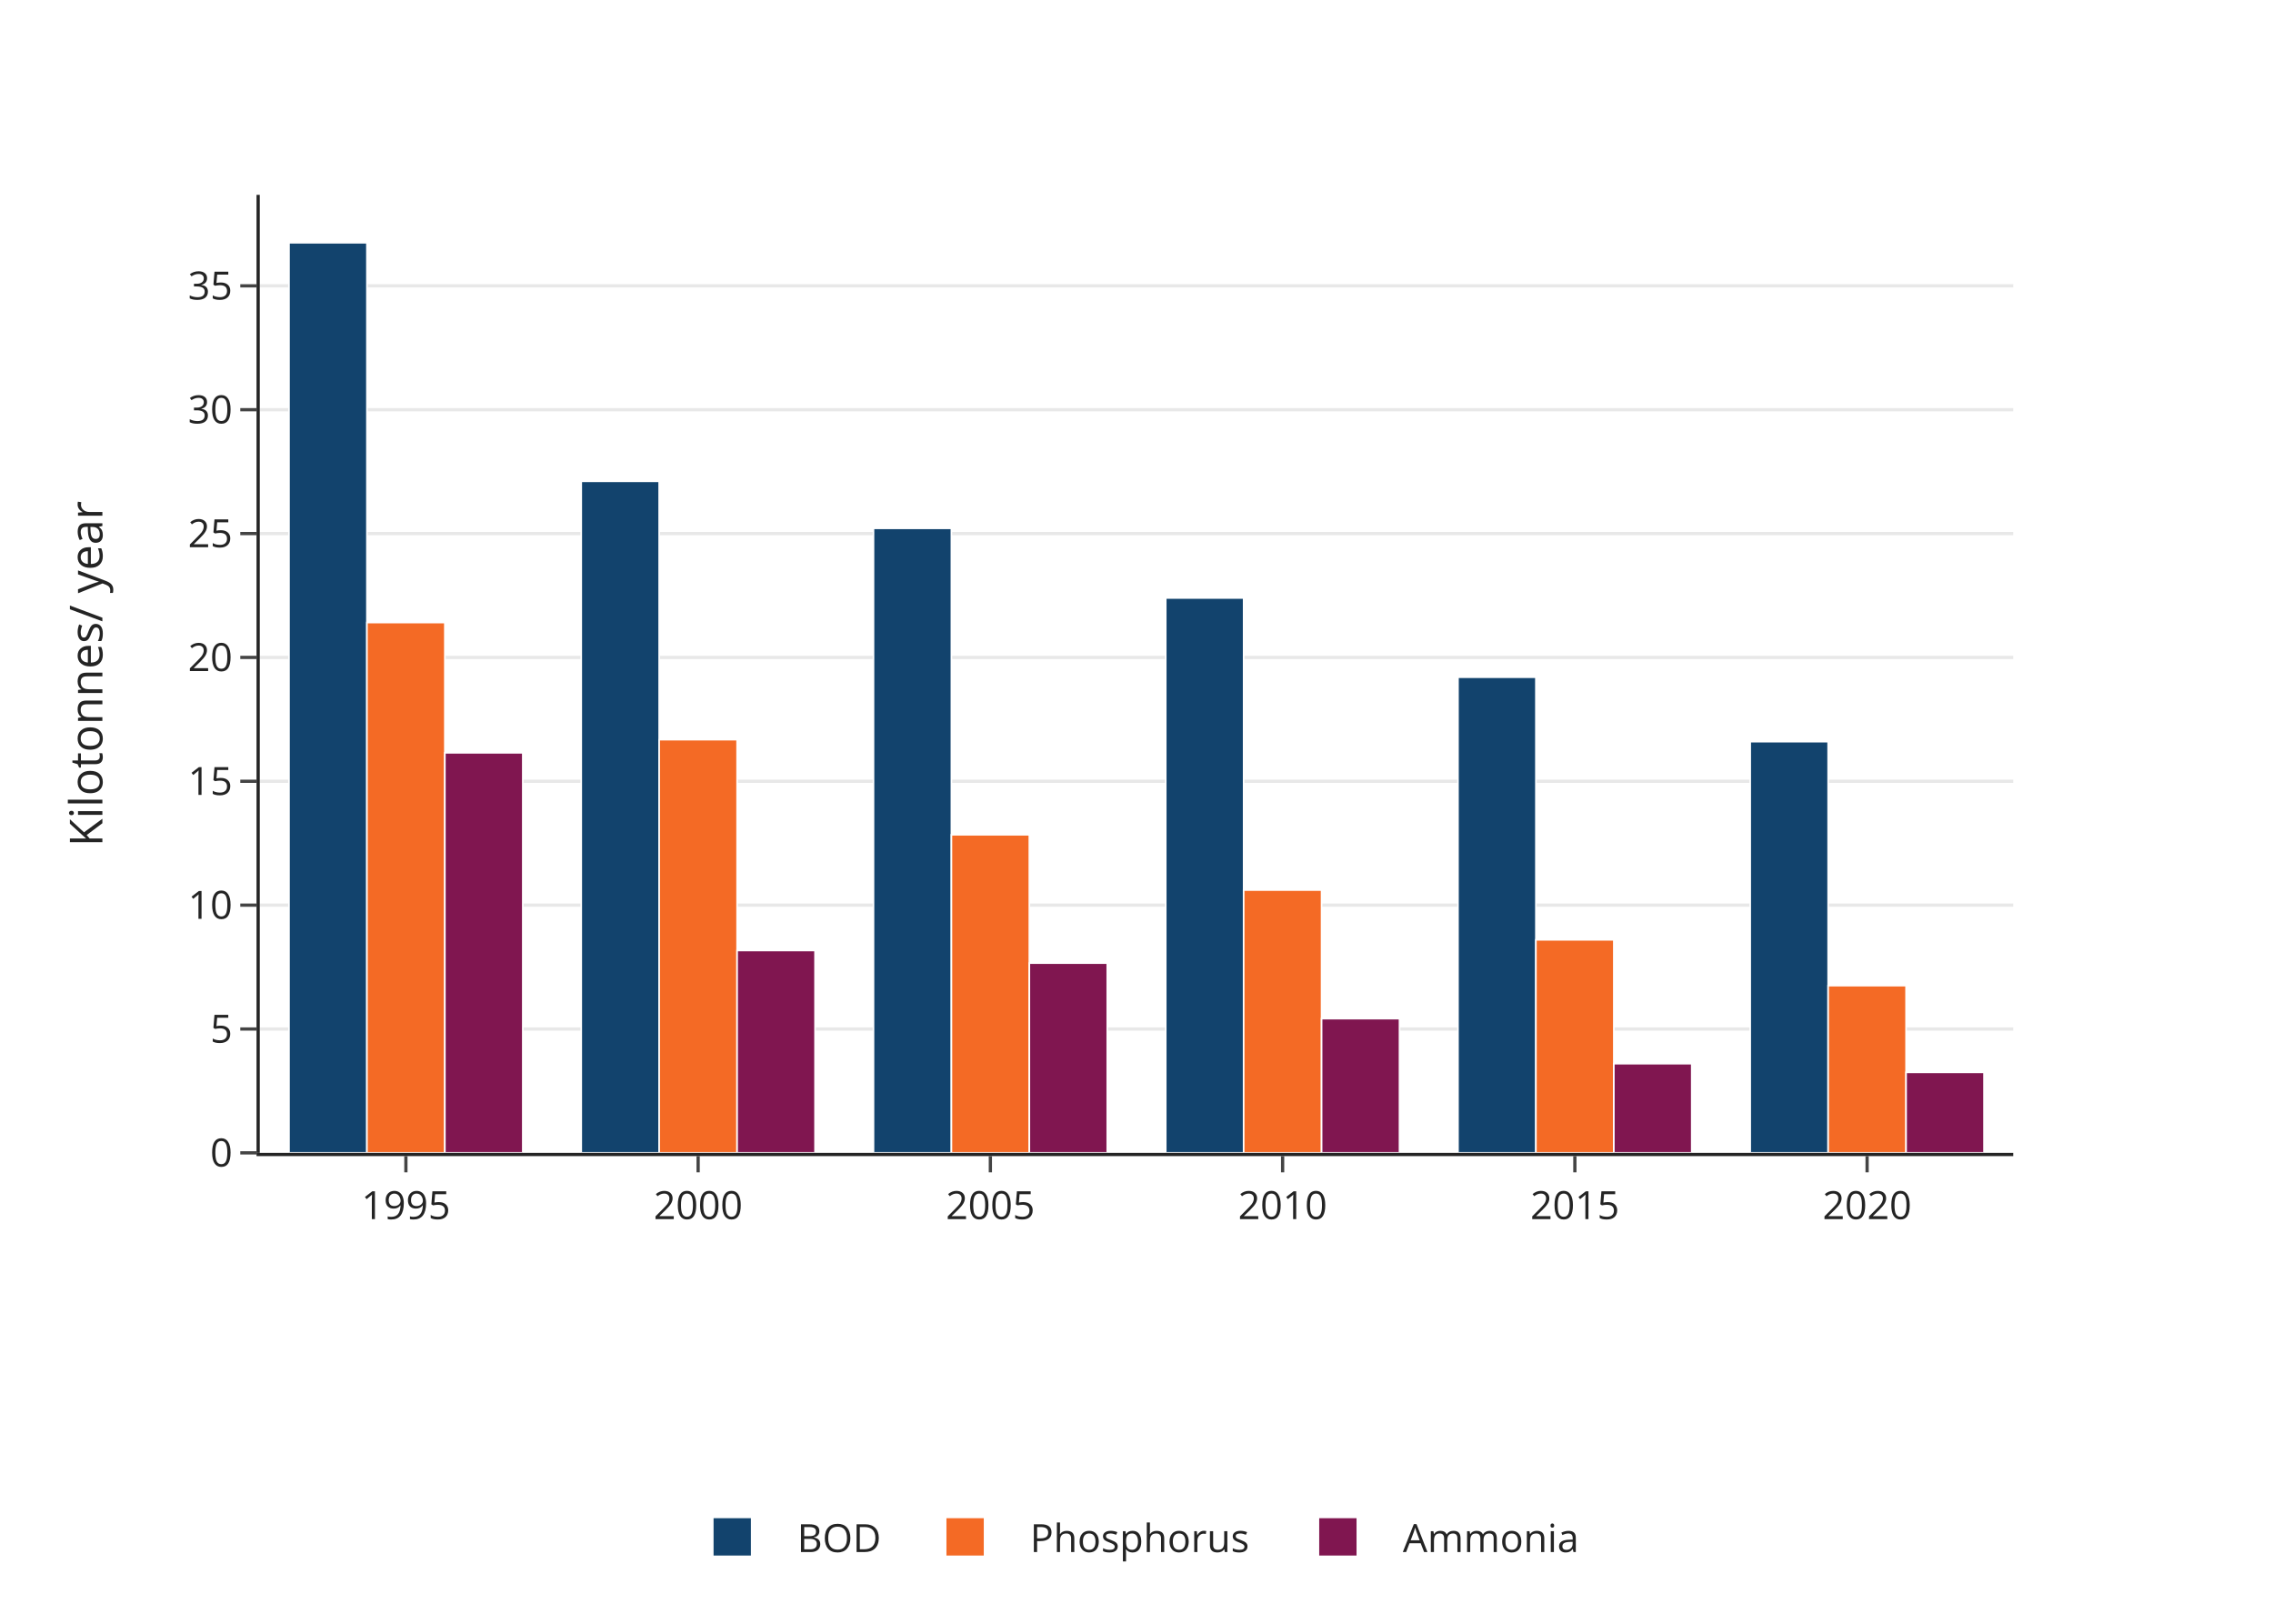
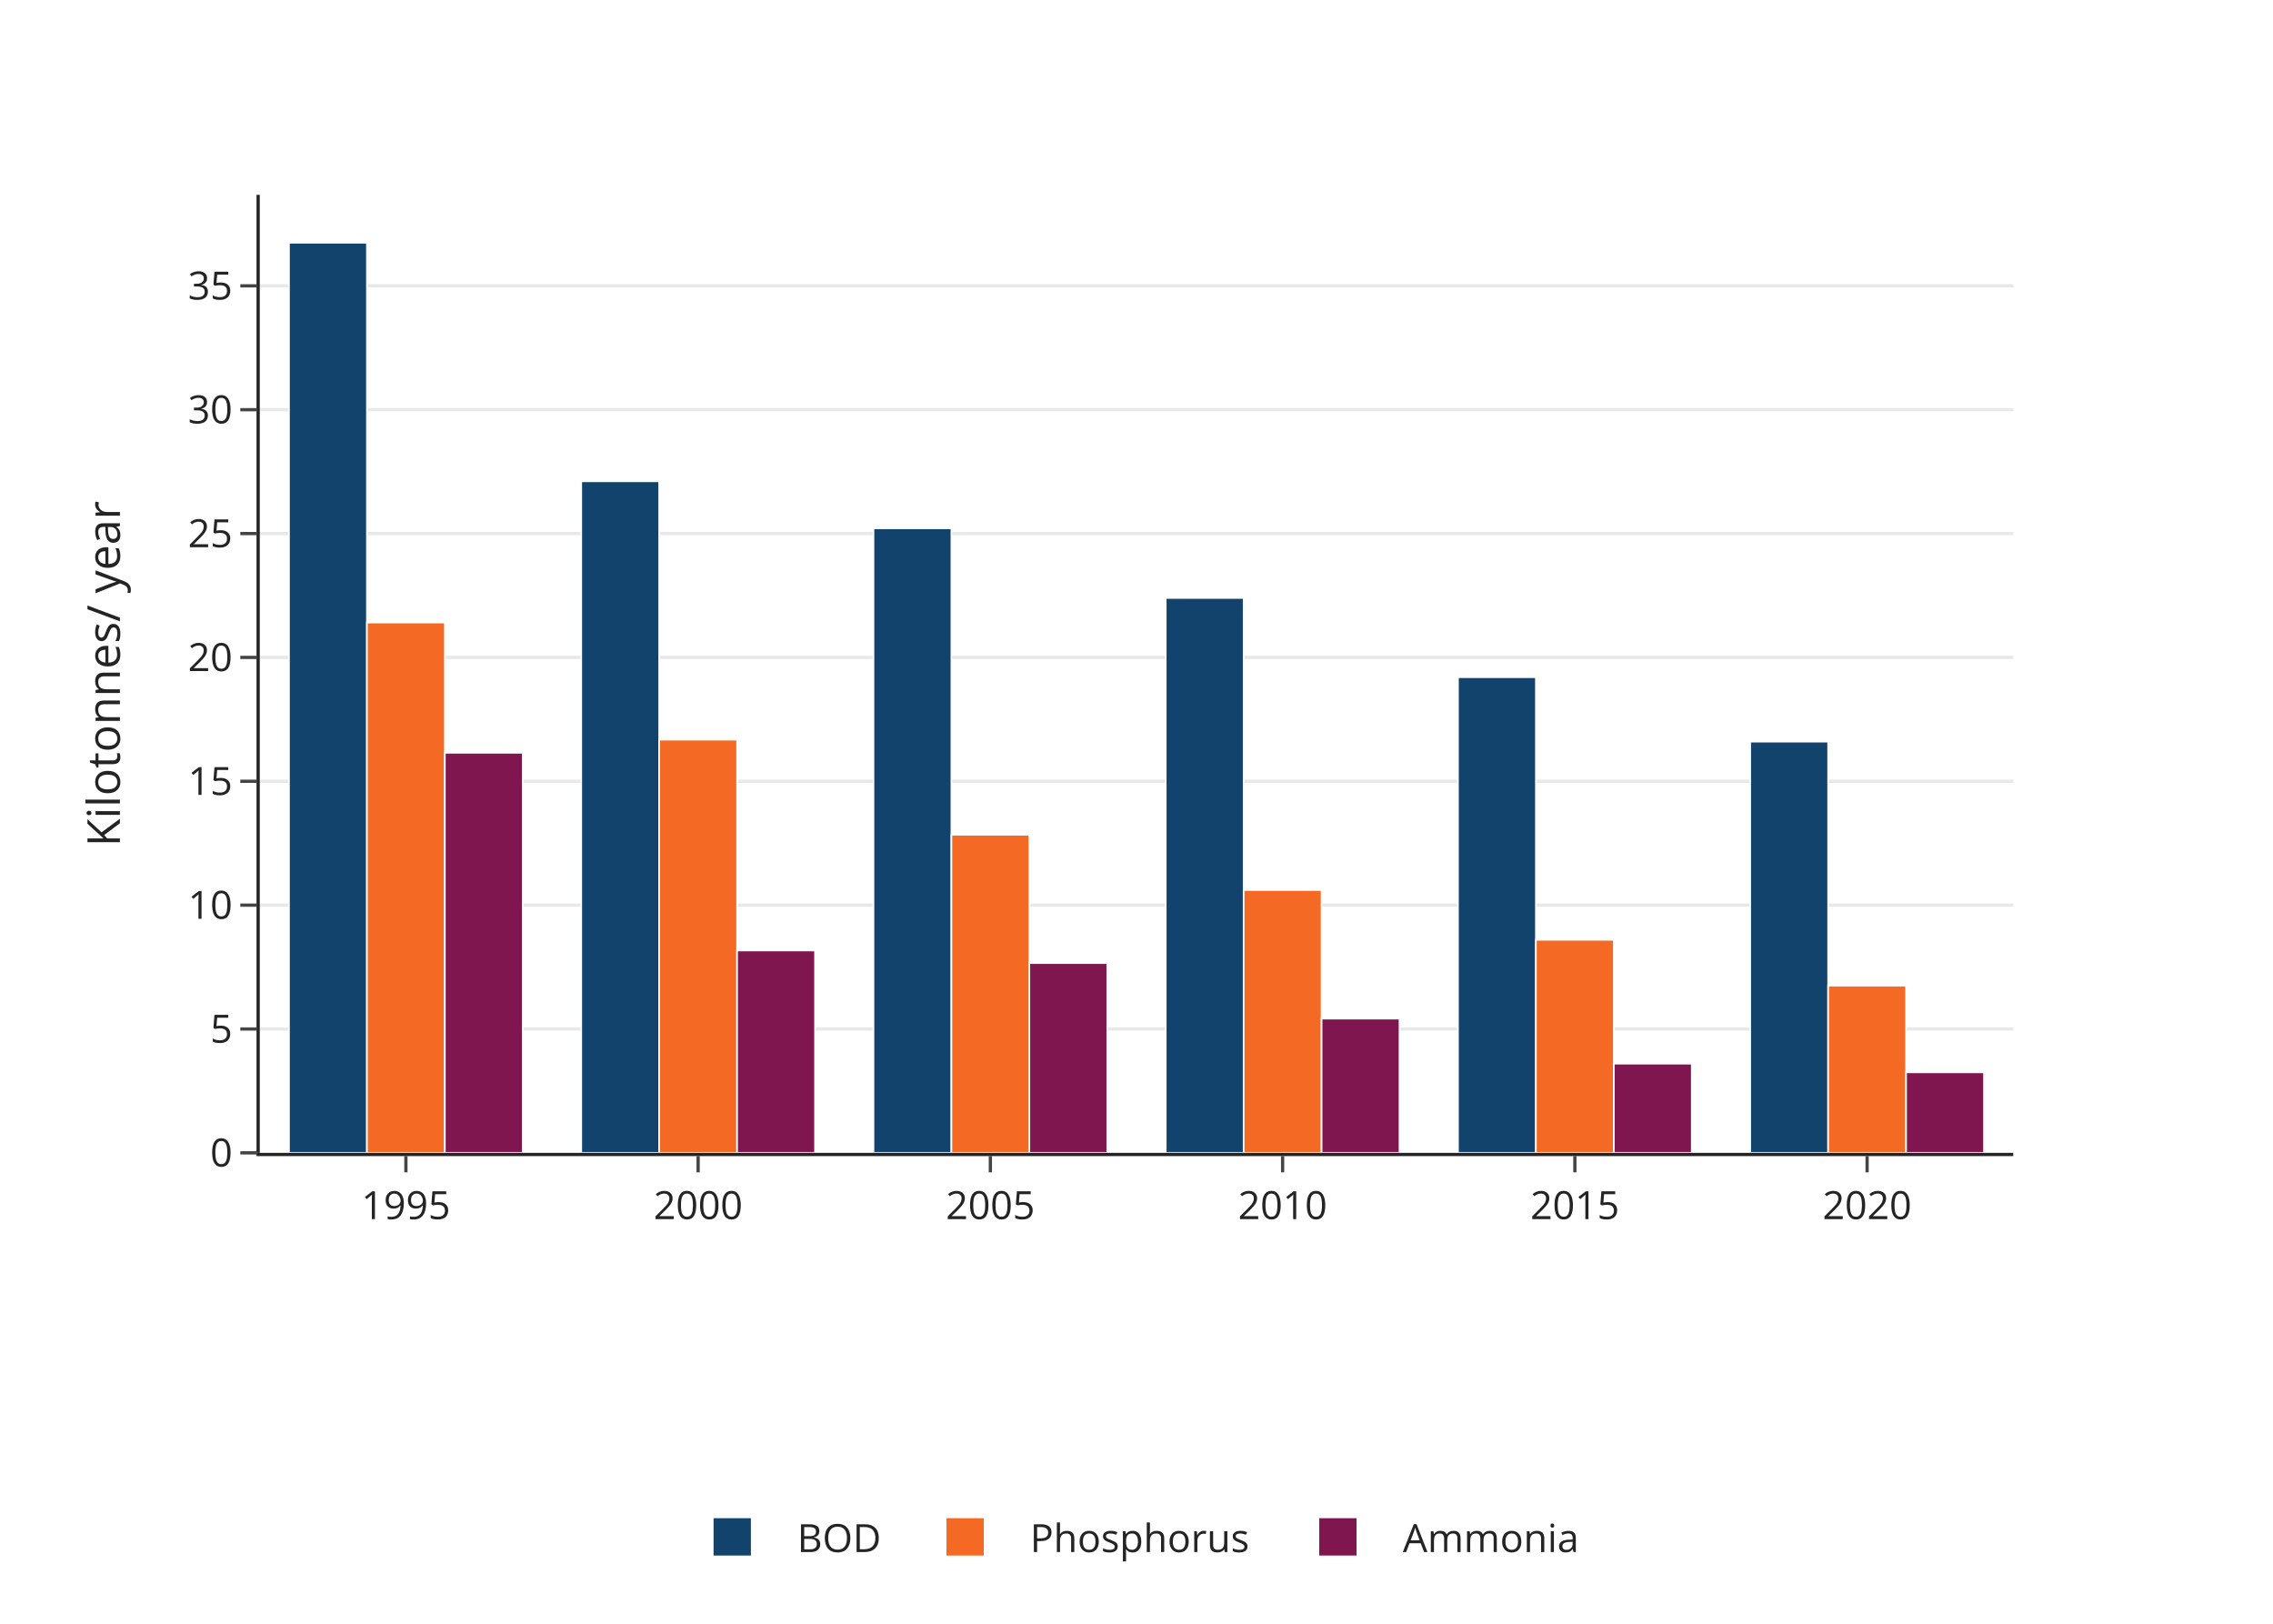
<svg xmlns="http://www.w3.org/2000/svg" class="main-svg" width="700" height="500" style="" viewBox="0 0 700 500">
  <rect x="0" y="0" width="700" height="500" style="fill: rgb(255, 255, 255); fill-opacity: 1;" />
-   <defs id="defs-1797c5">
+   <defs id="defs-085662">
    <g class="clips">
-       <clipPath id="clip1797c5xyplot" class="plotclip">
+       <clipPath id="clip085662xyplot" class="plotclip">
        <rect width="540" height="295" />
      </clipPath>
-       <clipPath class="axesclip" id="clip1797c5x">
+       <clipPath class="axesclip" id="clip085662x">
        <rect x="80" y="0" width="540" height="500" />
      </clipPath>
-       <clipPath class="axesclip" id="clip1797c5y">
+       <clipPath class="axesclip" id="clip085662y">
        <rect x="0" y="60" width="700" height="295" />
      </clipPath>
-       <clipPath class="axesclip" id="clip1797c5xy">
+       <clipPath class="axesclip" id="clip085662xy">
        <rect x="80" y="60" width="540" height="295" />
      </clipPath>
    </g>
    <g class="gradients" />
    <g class="patterns" />
  </defs>
  <g class="bglayer" />
  <g class="layer-below">
    <g class="imagelayer" />
    <g class="shapelayer" />
  </g>
  <g class="cartesianlayer">
    <g class="subplot xy">
      <g class="layer-subplot">
        <g class="shapelayer" />
        <g class="imagelayer" />
      </g>
      <g class="minor-gridlayer">
        <g class="x" />
        <g class="y" />
      </g>
      <g class="gridlayer">
        <g class="x" />
        <g class="y">
          <path class="ygrid crisp" transform="translate(0,316.86)" d="M80,0h540" style="stroke: rgb(232, 232, 232); stroke-opacity: 1; stroke-width: 1px;" />
          <path class="ygrid crisp" transform="translate(0,278.72)" d="M80,0h540" style="stroke: rgb(232, 232, 232); stroke-opacity: 1; stroke-width: 1px;" />
          <path class="ygrid crisp" transform="translate(0,240.58)" d="M80,0h540" style="stroke: rgb(232, 232, 232); stroke-opacity: 1; stroke-width: 1px;" />
          <path class="ygrid crisp" transform="translate(0,202.44)" d="M80,0h540" style="stroke: rgb(232, 232, 232); stroke-opacity: 1; stroke-width: 1px;" />
          <path class="ygrid crisp" transform="translate(0,164.3)" d="M80,0h540" style="stroke: rgb(232, 232, 232); stroke-opacity: 1; stroke-width: 1px;" />
          <path class="ygrid crisp" transform="translate(0,126.16)" d="M80,0h540" style="stroke: rgb(232, 232, 232); stroke-opacity: 1; stroke-width: 1px;" />
          <path class="ygrid crisp" transform="translate(0,88.02)" d="M80,0h540" style="stroke: rgb(232, 232, 232); stroke-opacity: 1; stroke-width: 1px;" />
        </g>
      </g>
      <g class="zerolinelayer" />
+       <g class="layer-between">
+         <g class="shapelayer" />
+         <g class="imagelayer" />
+       </g>
      <path class="xlines-below" />
      <path class="ylines-below" />
      <g class="overlines-below" />
      <g class="xaxislayer-below" />
      <g class="yaxislayer-below" />
      <g class="overaxes-below" />
-       <g class="plot" transform="translate(80,60)" clip-path="url(#clip1797c5xyplot)">
+       <g class="plot" transform="translate(80,60)" clip-path="url(#clip085662xyplot)">
        <g class="barlayer mlayer">
          <g class="trace bars" style="opacity: 1;">
            <g class="points">
              <g class="point">
-                 <path d="M9,295V14.75H33V295Z" style="vector-effect: non-scaling-stroke; opacity: 1; stroke-width: 0.5px; fill: rgb(18, 67, 109); fill-opacity: 1; stroke: rgb(255, 255, 255); stroke-opacity: 1;" />
-               </g>
-               <g class="point">
-                 <path d="M459,295V168.38H483V295Z" style="vector-effect: non-scaling-stroke; opacity: 1; stroke-width: 0.5px; fill: rgb(18, 67, 109); fill-opacity: 1; stroke: rgb(255, 255, 255); stroke-opacity: 1;" />
-               </g>
-               <g class="point">
-                 <path d="M99,295V88.21H123V295Z" style="vector-effect: non-scaling-stroke; opacity: 1; stroke-width: 0.5px; fill: rgb(18, 67, 109); fill-opacity: 1; stroke: rgb(255, 255, 255); stroke-opacity: 1;" />
-               </g>
-               <g class="point">
-                 <path d="M369,295V148.54H393V295Z" style="vector-effect: non-scaling-stroke; opacity: 1; stroke-width: 0.5px; fill: rgb(18, 67, 109); fill-opacity: 1; stroke: rgb(255, 255, 255); stroke-opacity: 1;" />
-               </g>
-               <g class="point">
-                 <path d="M189,295V102.7H213V295Z" style="vector-effect: non-scaling-stroke; opacity: 1; stroke-width: 0.5px; fill: rgb(18, 67, 109); fill-opacity: 1; stroke: rgb(255, 255, 255); stroke-opacity: 1;" />
-               </g>
-               <g class="point">
-                 <path d="M279,295V124.13H303V295Z" style="vector-effect: non-scaling-stroke; opacity: 1; stroke-width: 0.5px; fill: rgb(18, 67, 109); fill-opacity: 1; stroke: rgb(255, 255, 255); stroke-opacity: 1;" />
+                 <path d="M9,295V14.75H33V295Z" style="vector-effect: none; opacity: 1; stroke-width: 0.5px; fill: rgb(18, 67, 109); fill-opacity: 1; stroke: rgb(255, 255, 255); stroke-opacity: 1;" />
+               </g>
+               <g class="point">
+                 <path d="M459,295V168.38H483V295Z" style="vector-effect: none; opacity: 1; stroke-width: 0.5px; fill: rgb(18, 67, 109); fill-opacity: 1; stroke: rgb(255, 255, 255); stroke-opacity: 1;" />
+               </g>
+               <g class="point">
+                 <path d="M99,295V88.21H123V295Z" style="vector-effect: none; opacity: 1; stroke-width: 0.5px; fill: rgb(18, 67, 109); fill-opacity: 1; stroke: rgb(255, 255, 255); stroke-opacity: 1;" />
+               </g>
+               <g class="point">
+                 <path d="M369,295V148.54H393V295Z" style="vector-effect: none; opacity: 1; stroke-width: 0.5px; fill: rgb(18, 67, 109); fill-opacity: 1; stroke: rgb(255, 255, 255); stroke-opacity: 1;" />
+               </g>
+               <g class="point">
+                 <path d="M189,295V102.7H213V295Z" style="vector-effect: none; opacity: 1; stroke-width: 0.5px; fill: rgb(18, 67, 109); fill-opacity: 1; stroke: rgb(255, 255, 255); stroke-opacity: 1;" />
+               </g>
+               <g class="point">
+                 <path d="M279,295V124.13H303V295Z" style="vector-effect: none; opacity: 1; stroke-width: 0.5px; fill: rgb(18, 67, 109); fill-opacity: 1; stroke: rgb(255, 255, 255); stroke-opacity: 1;" />
              </g>
            </g>
          </g>
          <g class="trace bars" style="opacity: 1;">
            <g class="points">
              <g class="point">
-                 <path d="M393,295V229.4H417V295Z" style="vector-effect: non-scaling-stroke; opacity: 1; stroke-width: 0.5px; fill: rgb(244, 106, 37); fill-opacity: 1; stroke: rgb(255, 255, 255); stroke-opacity: 1;" />
-               </g>
-               <g class="point">
-                 <path d="M303,295V214.07H327V295Z" style="vector-effect: non-scaling-stroke; opacity: 1; stroke-width: 0.5px; fill: rgb(244, 106, 37); fill-opacity: 1; stroke: rgb(255, 255, 255); stroke-opacity: 1;" />
-               </g>
-               <g class="point">
-                 <path d="M213,295V197.06H237V295Z" style="vector-effect: non-scaling-stroke; opacity: 1; stroke-width: 0.5px; fill: rgb(244, 106, 37); fill-opacity: 1; stroke: rgb(255, 255, 255); stroke-opacity: 1;" />
-               </g>
-               <g class="point">
-                 <path d="M123,295V167.77H147V295Z" style="vector-effect: non-scaling-stroke; opacity: 1; stroke-width: 0.5px; fill: rgb(244, 106, 37); fill-opacity: 1; stroke: rgb(255, 255, 255); stroke-opacity: 1;" />
-               </g>
-               <g class="point">
-                 <path d="M33,295V131.69H57V295Z" style="vector-effect: non-scaling-stroke; opacity: 1; stroke-width: 0.5px; fill: rgb(244, 106, 37); fill-opacity: 1; stroke: rgb(255, 255, 255); stroke-opacity: 1;" />
-               </g>
-               <g class="point">
-                 <path d="M483,295V243.51H507V295Z" style="vector-effect: non-scaling-stroke; opacity: 1; stroke-width: 0.5px; fill: rgb(244, 106, 37); fill-opacity: 1; stroke: rgb(255, 255, 255); stroke-opacity: 1;" />
+                 <path d="M393,295V229.4H417V295Z" style="vector-effect: none; opacity: 1; stroke-width: 0.5px; fill: rgb(244, 106, 37); fill-opacity: 1; stroke: rgb(255, 255, 255); stroke-opacity: 1;" />
+               </g>
+               <g class="point">
+                 <path d="M303,295V214.07H327V295Z" style="vector-effect: none; opacity: 1; stroke-width: 0.5px; fill: rgb(244, 106, 37); fill-opacity: 1; stroke: rgb(255, 255, 255); stroke-opacity: 1;" />
+               </g>
+               <g class="point">
+                 <path d="M213,295V197.06H237V295Z" style="vector-effect: none; opacity: 1; stroke-width: 0.5px; fill: rgb(244, 106, 37); fill-opacity: 1; stroke: rgb(255, 255, 255); stroke-opacity: 1;" />
+               </g>
+               <g class="point">
+                 <path d="M123,295V167.77H147V295Z" style="vector-effect: none; opacity: 1; stroke-width: 0.5px; fill: rgb(244, 106, 37); fill-opacity: 1; stroke: rgb(255, 255, 255); stroke-opacity: 1;" />
+               </g>
+               <g class="point">
+                 <path d="M33,295V131.69H57V295Z" style="vector-effect: none; opacity: 1; stroke-width: 0.5px; fill: rgb(244, 106, 37); fill-opacity: 1; stroke: rgb(255, 255, 255); stroke-opacity: 1;" />
+               </g>
+               <g class="point">
+                 <path d="M483,295V243.51H507V295Z" style="vector-effect: none; opacity: 1; stroke-width: 0.5px; fill: rgb(244, 106, 37); fill-opacity: 1; stroke: rgb(255, 255, 255); stroke-opacity: 1;" />
              </g>
            </g>
          </g>
          <g class="trace bars" style="opacity: 1;">
            <g class="points">
              <g class="point">
-                 <path d="M237,295V236.57H261V295Z" style="vector-effect: non-scaling-stroke; opacity: 1; stroke-width: 0.5px; fill: rgb(128, 22, 80); fill-opacity: 1; stroke: rgb(255, 255, 255); stroke-opacity: 1;" />
-               </g>
-               <g class="point">
-                 <path d="M327,295V253.66H351V295Z" style="vector-effect: non-scaling-stroke; opacity: 1; stroke-width: 0.5px; fill: rgb(128, 22, 80); fill-opacity: 1; stroke: rgb(255, 255, 255); stroke-opacity: 1;" />
-               </g>
-               <g class="point">
-                 <path d="M147,295V232.68H171V295Z" style="vector-effect: non-scaling-stroke; opacity: 1; stroke-width: 0.5px; fill: rgb(128, 22, 80); fill-opacity: 1; stroke: rgb(255, 255, 255); stroke-opacity: 1;" />
-               </g>
-               <g class="point">
-                 <path d="M417,295V267.54H441V295Z" style="vector-effect: non-scaling-stroke; opacity: 1; stroke-width: 0.5px; fill: rgb(128, 22, 80); fill-opacity: 1; stroke: rgb(255, 255, 255); stroke-opacity: 1;" />
-               </g>
-               <g class="point">
-                 <path d="M57,295V171.81H81V295Z" style="vector-effect: non-scaling-stroke; opacity: 1; stroke-width: 0.5px; fill: rgb(128, 22, 80); fill-opacity: 1; stroke: rgb(255, 255, 255); stroke-opacity: 1;" />
-               </g>
-               <g class="point">
-                 <path d="M507,295V270.21H531V295Z" style="vector-effect: non-scaling-stroke; opacity: 1; stroke-width: 0.5px; fill: rgb(128, 22, 80); fill-opacity: 1; stroke: rgb(255, 255, 255); stroke-opacity: 1;" />
+                 <path d="M237,295V236.57H261V295Z" style="vector-effect: none; opacity: 1; stroke-width: 0.5px; fill: rgb(128, 22, 80); fill-opacity: 1; stroke: rgb(255, 255, 255); stroke-opacity: 1;" />
+               </g>
+               <g class="point">
+                 <path d="M327,295V253.66H351V295Z" style="vector-effect: none; opacity: 1; stroke-width: 0.5px; fill: rgb(128, 22, 80); fill-opacity: 1; stroke: rgb(255, 255, 255); stroke-opacity: 1;" />
+               </g>
+               <g class="point">
+                 <path d="M147,295V232.68H171V295Z" style="vector-effect: none; opacity: 1; stroke-width: 0.5px; fill: rgb(128, 22, 80); fill-opacity: 1; stroke: rgb(255, 255, 255); stroke-opacity: 1;" />
+               </g>
+               <g class="point">
+                 <path d="M417,295V267.54H441V295Z" style="vector-effect: none; opacity: 1; stroke-width: 0.5px; fill: rgb(128, 22, 80); fill-opacity: 1; stroke: rgb(255, 255, 255); stroke-opacity: 1;" />
+               </g>
+               <g class="point">
+                 <path d="M57,295V171.81H81V295Z" style="vector-effect: none; opacity: 1; stroke-width: 0.5px; fill: rgb(128, 22, 80); fill-opacity: 1; stroke: rgb(255, 255, 255); stroke-opacity: 1;" />
+               </g>
+               <g class="point">
+                 <path d="M507,295V270.21H531V295Z" style="vector-effect: none; opacity: 1; stroke-width: 0.5px; fill: rgb(128, 22, 80); fill-opacity: 1; stroke: rgb(255, 255, 255); stroke-opacity: 1;" />
              </g>
            </g>
          </g>
        </g>
      </g>
      <g class="overplot" />
      <path class="xlines-above crisp" d="M79,355.5H620" style="fill: none; stroke-width: 1px; stroke: rgb(36, 36, 36); stroke-opacity: 1;" />
      <path class="ylines-above crisp" d="M79.5,60V355" style="fill: none; stroke-width: 1px; stroke: rgb(36, 36, 36); stroke-opacity: 1;" />
      <g class="overlines-above" />
      <g class="xaxislayer-above">
        <path class="xtick ticks crisp" d="M0,356v5" transform="translate(125,0)" style="stroke: rgb(68, 68, 68); stroke-opacity: 1; stroke-width: 1px;" />
        <path class="xtick ticks crisp" d="M0,356v5" transform="translate(215,0)" style="stroke: rgb(68, 68, 68); stroke-opacity: 1; stroke-width: 1px;" />
        <path class="xtick ticks crisp" d="M0,356v5" transform="translate(305,0)" style="stroke: rgb(68, 68, 68); stroke-opacity: 1; stroke-width: 1px;" />
        <path class="xtick ticks crisp" d="M0,356v5" transform="translate(395,0)" style="stroke: rgb(68, 68, 68); stroke-opacity: 1; stroke-width: 1px;" />
        <path class="xtick ticks crisp" d="M0,356v5" transform="translate(485,0)" style="stroke: rgb(68, 68, 68); stroke-opacity: 1; stroke-width: 1px;" />
        <path class="xtick ticks crisp" d="M0,356v5" transform="translate(575,0)" style="stroke: rgb(68, 68, 68); stroke-opacity: 1; stroke-width: 1px;" />
        <g class="xtick">
          <text text-anchor="middle" x="0" y="375.4" transform="translate(125,0)" style="font-family: 'Open Sans', verdana, arial, sans-serif; font-size: 12px; fill: rgb(36, 36, 36); fill-opacity: 1; white-space: pre; opacity: 1;">1995</text>
        </g>
        <g class="xtick">
          <text text-anchor="middle" x="0" y="375.4" style="font-family: 'Open Sans', verdana, arial, sans-serif; font-size: 12px; fill: rgb(36, 36, 36); fill-opacity: 1; white-space: pre; opacity: 1;" transform="translate(215,0)">2000</text>
        </g>
        <g class="xtick">
          <text text-anchor="middle" x="0" y="375.4" style="font-family: 'Open Sans', verdana, arial, sans-serif; font-size: 12px; fill: rgb(36, 36, 36); fill-opacity: 1; white-space: pre; opacity: 1;" transform="translate(305,0)">2005</text>
        </g>
        <g class="xtick">
          <text text-anchor="middle" x="0" y="375.4" style="font-family: 'Open Sans', verdana, arial, sans-serif; font-size: 12px; fill: rgb(36, 36, 36); fill-opacity: 1; white-space: pre; opacity: 1;" transform="translate(395,0)">2010</text>
        </g>
        <g class="xtick">
          <text text-anchor="middle" x="0" y="375.4" style="font-family: 'Open Sans', verdana, arial, sans-serif; font-size: 12px; fill: rgb(36, 36, 36); fill-opacity: 1; white-space: pre; opacity: 1;" transform="translate(485,0)">2015</text>
        </g>
        <g class="xtick">
          <text text-anchor="middle" x="0" y="375.4" style="font-family: 'Open Sans', verdana, arial, sans-serif; font-size: 12px; fill: rgb(36, 36, 36); fill-opacity: 1; white-space: pre; opacity: 1;" transform="translate(575,0)">2020</text>
        </g>
      </g>
      <g class="yaxislayer-above">
        <path class="ytick ticks crisp" d="M79,0h-5" transform="translate(0,355)" style="stroke: rgb(68, 68, 68); stroke-opacity: 1; stroke-width: 1px;" />
        <path class="ytick ticks crisp" d="M79,0h-5" transform="translate(0,316.86)" style="stroke: rgb(68, 68, 68); stroke-opacity: 1; stroke-width: 1px;" />
        <path class="ytick ticks crisp" d="M79,0h-5" transform="translate(0,278.72)" style="stroke: rgb(68, 68, 68); stroke-opacity: 1; stroke-width: 1px;" />
        <path class="ytick ticks crisp" d="M79,0h-5" transform="translate(0,240.58)" style="stroke: rgb(68, 68, 68); stroke-opacity: 1; stroke-width: 1px;" />
        <path class="ytick ticks crisp" d="M79,0h-5" transform="translate(0,202.44)" style="stroke: rgb(68, 68, 68); stroke-opacity: 1; stroke-width: 1px;" />
        <path class="ytick ticks crisp" d="M79,0h-5" transform="translate(0,164.3)" style="stroke: rgb(68, 68, 68); stroke-opacity: 1; stroke-width: 1px;" />
        <path class="ytick ticks crisp" d="M79,0h-5" transform="translate(0,126.16)" style="stroke: rgb(68, 68, 68); stroke-opacity: 1; stroke-width: 1px;" />
        <path class="ytick ticks crisp" d="M79,0h-5" transform="translate(0,88.02)" style="stroke: rgb(68, 68, 68); stroke-opacity: 1; stroke-width: 1px;" />
        <g class="ytick">
          <text text-anchor="end" x="71.6" y="4.2" transform="translate(0,355)" style="font-family: 'Open Sans', verdana, arial, sans-serif; font-size: 12px; fill: rgb(36, 36, 36); fill-opacity: 1; white-space: pre; opacity: 1;">0</text>
        </g>
        <g class="ytick">
          <text text-anchor="end" x="71.6" y="4.2" style="font-family: 'Open Sans', verdana, arial, sans-serif; font-size: 12px; fill: rgb(36, 36, 36); fill-opacity: 1; white-space: pre; opacity: 1;" transform="translate(0,316.86)">5</text>
        </g>
        <g class="ytick">
          <text text-anchor="end" x="71.6" y="4.2" style="font-family: 'Open Sans', verdana, arial, sans-serif; font-size: 12px; fill: rgb(36, 36, 36); fill-opacity: 1; white-space: pre; opacity: 1;" transform="translate(0,278.72)">10</text>
        </g>
        <g class="ytick">
          <text text-anchor="end" x="71.6" y="4.2" style="font-family: 'Open Sans', verdana, arial, sans-serif; font-size: 12px; fill: rgb(36, 36, 36); fill-opacity: 1; white-space: pre; opacity: 1;" transform="translate(0,240.58)">15</text>
        </g>
        <g class="ytick">
          <text text-anchor="end" x="71.6" y="4.2" style="font-family: 'Open Sans', verdana, arial, sans-serif; font-size: 12px; fill: rgb(36, 36, 36); fill-opacity: 1; white-space: pre; opacity: 1;" transform="translate(0,202.44)">20</text>
        </g>
        <g class="ytick">
          <text text-anchor="end" x="71.6" y="4.2" style="font-family: 'Open Sans', verdana, arial, sans-serif; font-size: 12px; fill: rgb(36, 36, 36); fill-opacity: 1; white-space: pre; opacity: 1;" transform="translate(0,164.3)">25</text>
        </g>
        <g class="ytick">
          <text text-anchor="end" x="71.6" y="4.2" style="font-family: 'Open Sans', verdana, arial, sans-serif; font-size: 12px; fill: rgb(36, 36, 36); fill-opacity: 1; white-space: pre; opacity: 1;" transform="translate(0,126.16)">30</text>
        </g>
        <g class="ytick">
          <text text-anchor="end" x="71.6" y="4.2" style="font-family: 'Open Sans', verdana, arial, sans-serif; font-size: 12px; fill: rgb(36, 36, 36); fill-opacity: 1; white-space: pre; opacity: 1;" transform="translate(0,88.02)">35</text>
        </g>
      </g>
      <g class="overaxes-above" />
    </g>
  </g>
  <g class="polarlayer" />
  <g class="smithlayer" />
  <g class="ternarylayer" />
  <g class="geolayer" />
  <g class="funnelarealayer" />
  <g class="pielayer" />
  <g class="iciclelayer" />
  <g class="treemaplayer" />
  <g class="sunburstlayer" />
  <g class="glimages" />
-   <defs id="topdefs-1797c5">
+   <defs id="topdefs-085662">
    <g class="clips" />
-     <clipPath id="legend1797c5">
+     <clipPath id="legend085662">
      <rect width="289" height="29" x="0" y="0" />
    </clipPath>
  </defs>
  <g class="layer-above">
    <g class="imagelayer" />
    <g class="shapelayer" />
  </g>
  <g class="infolayer">
    <g class="legend" pointer-events="all" transform="translate(205.5,458.75)">
-       <rect class="bg" shape-rendering="crispEdges" style="stroke: rgb(68, 68, 68); stroke-opacity: 1; fill: rgb(255, 255, 255); fill-opacity: 1; stroke-width: 0px;" width="289" height="29" x="0" y="0" />
-       <g class="scrollbox" transform="" clip-path="url(#legend1797c5)">
+       <rect class="bg" shape-rendering="crispEdges" width="289" height="29" x="0" y="0" style="stroke: rgb(68, 68, 68); stroke-opacity: 1; fill: rgb(255, 255, 255); fill-opacity: 1; stroke-width: 0px;" />
+       <g class="scrollbox" transform="" clip-path="url(#legend085662)">
        <g class="groups" transform="">
          <g class="traces" transform="translate(0,14.5)" style="opacity: 1;">
            <text class="legendtext" text-anchor="start" x="40" y="4.68" style="font-family: 'Open Sans', verdana, arial, sans-serif; font-size: 12px; fill: rgb(36, 36, 36); fill-opacity: 1; white-space: pre;">BOD</text>
            <g class="layers" style="opacity: 1;">
              <g class="legendfill" />
              <g class="legendlines" />
              <g class="legendsymbols">
                <g class="legendpoints">
                  <path class="legendundefined" d="M6,6H-6V-6H6Z" transform="translate(20,0)" style="stroke-width: 0.5px; fill: rgb(18, 67, 109); fill-opacity: 1; stroke: rgb(255, 255, 255); stroke-opacity: 1;" />
                </g>
              </g>
            </g>
            <rect class="legendtoggle" x="0" y="-9.5" width="69.219" height="19" style="fill: rgb(0, 0, 0); fill-opacity: 0;" />
          </g>
        </g>
        <g class="groups" transform="translate(71.71875,0)">
          <g class="traces" transform="translate(0,14.5)" style="opacity: 1;">
            <text class="legendtext" text-anchor="start" x="40" y="4.68" style="font-family: 'Open Sans', verdana, arial, sans-serif; font-size: 12px; fill: rgb(36, 36, 36); fill-opacity: 1; white-space: pre;">Phosphorus</text>
            <g class="layers" style="opacity: 1;">
              <g class="legendfill" />
              <g class="legendlines" />
              <g class="legendsymbols">
                <g class="legendpoints">
                  <path class="legendundefined" d="M6,6H-6V-6H6Z" transform="translate(20,0)" style="stroke-width: 0.5px; fill: rgb(244, 106, 37); fill-opacity: 1; stroke: rgb(255, 255, 255); stroke-opacity: 1;" />
                </g>
              </g>
            </g>
            <rect class="legendtoggle" x="0" y="-9.5" width="112.297" height="19" style="fill: rgb(0, 0, 0); fill-opacity: 0;" />
          </g>
        </g>
        <g class="groups" transform="translate(186.5156,0)">
          <g class="traces" transform="translate(0,14.5)" style="opacity: 1;">
            <text class="legendtext" text-anchor="start" x="40" y="4.68" style="font-family: 'Open Sans', verdana, arial, sans-serif; font-size: 12px; fill: rgb(36, 36, 36); fill-opacity: 1; white-space: pre;">Ammonia</text>
            <g class="layers" style="opacity: 1;">
              <g class="legendfill" />
              <g class="legendlines" />
              <g class="legendsymbols">
                <g class="legendpoints">
                  <path class="legendundefined" d="M6,6H-6V-6H6Z" transform="translate(20,0)" style="stroke-width: 0.5px; fill: rgb(128, 22, 80); fill-opacity: 1; stroke: rgb(255, 255, 255); stroke-opacity: 1;" />
                </g>
              </g>
            </g>
            <rect class="legendtoggle" x="0" y="-9.5" width="99.734" height="19" style="fill: rgb(0, 0, 0); fill-opacity: 0;" />
          </g>
        </g>
      </g>
-       <rect class="scrollbar" rx="20" ry="3" width="0" height="0" style="fill: rgb(128, 139, 164); fill-opacity: 1;" x="0" y="0" />
+       <rect class="scrollbar" rx="20" ry="3" width="0" height="0" x="0" y="0" style="fill: rgb(128, 139, 164); fill-opacity: 1;" />
    </g>
    <g class="g-gtitle" />
    <g class="g-xtitle" />
    <g class="g-ytitle">
-       <text class="ytitle" transform="rotate(-90,31.52813,207.5)" x="31.528" y="207.5" text-anchor="middle" style="font-family: 'Open Sans', verdana, arial, sans-serif; font-size: 14px; fill: rgb(36, 36, 36); opacity: 1; font-weight: normal; white-space: pre;">Kilotonnes/ year</text>
+       <text class="ytitle" transform="rotate(-90,36.92813,207.5)" x="36.928" y="207.5" text-anchor="middle" style="font-family: 'Open Sans', verdana, arial, sans-serif; font-size: 14px; fill: rgb(36, 36, 36); opacity: 1; white-space: pre;">Kilotonnes/ year</text>
    </g>
  </g>
</svg>
